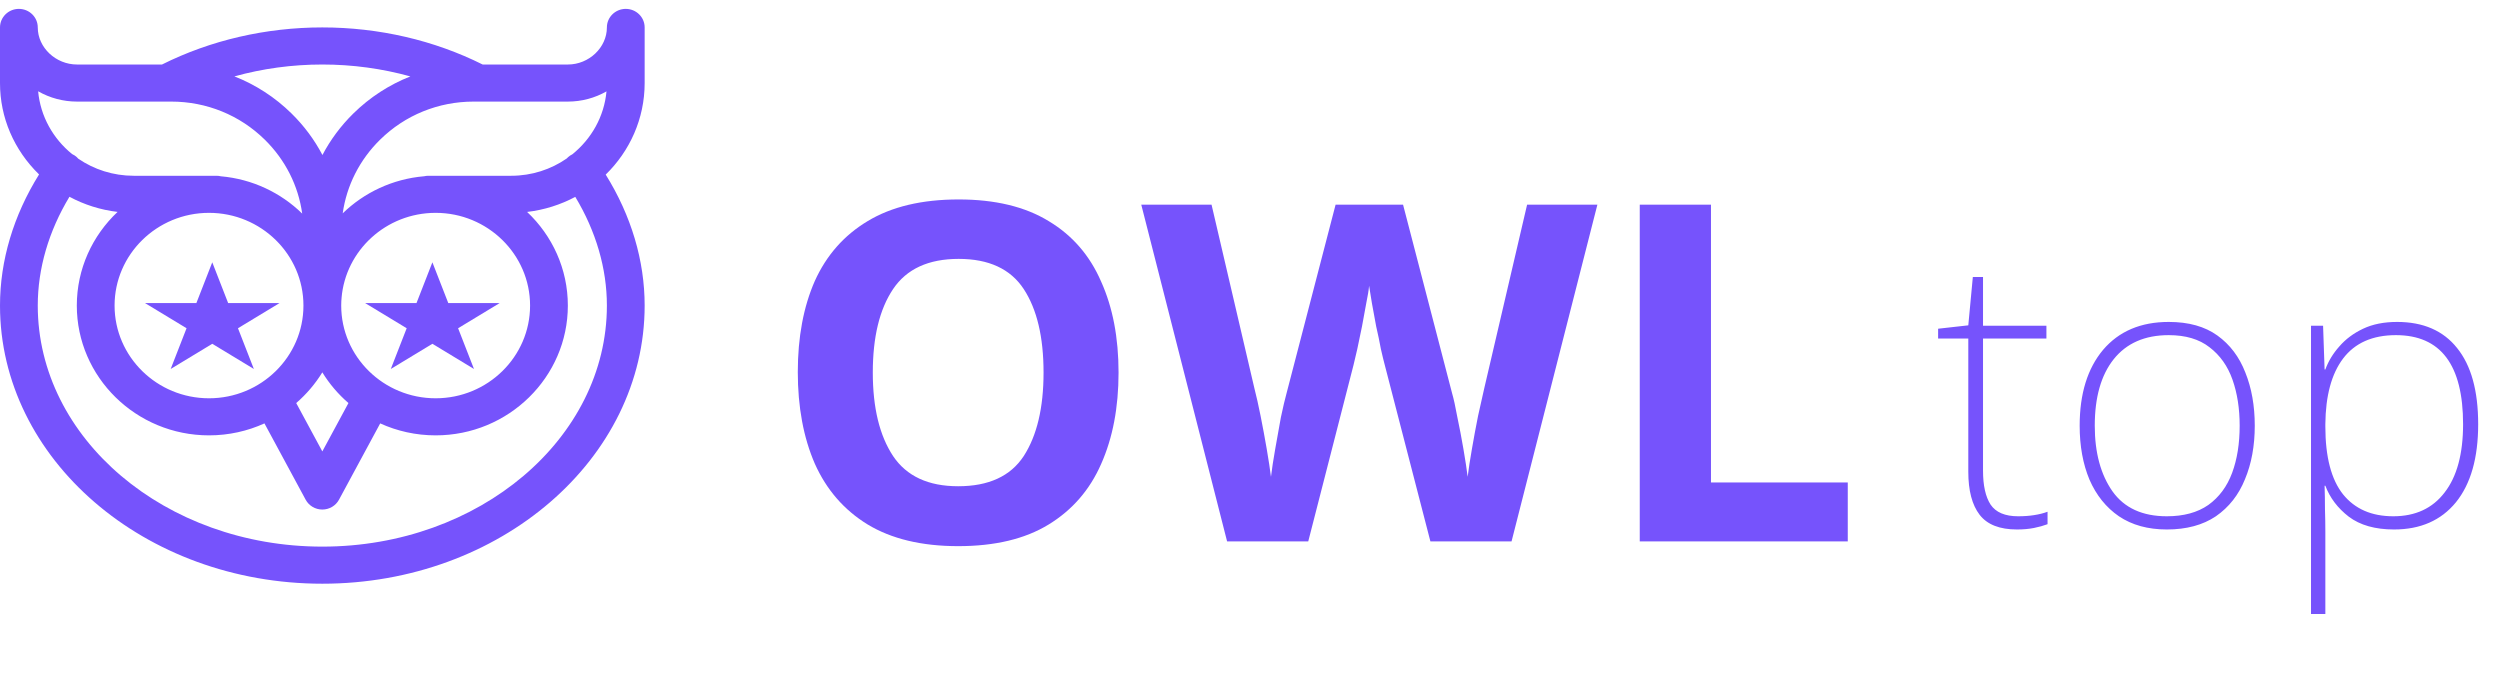
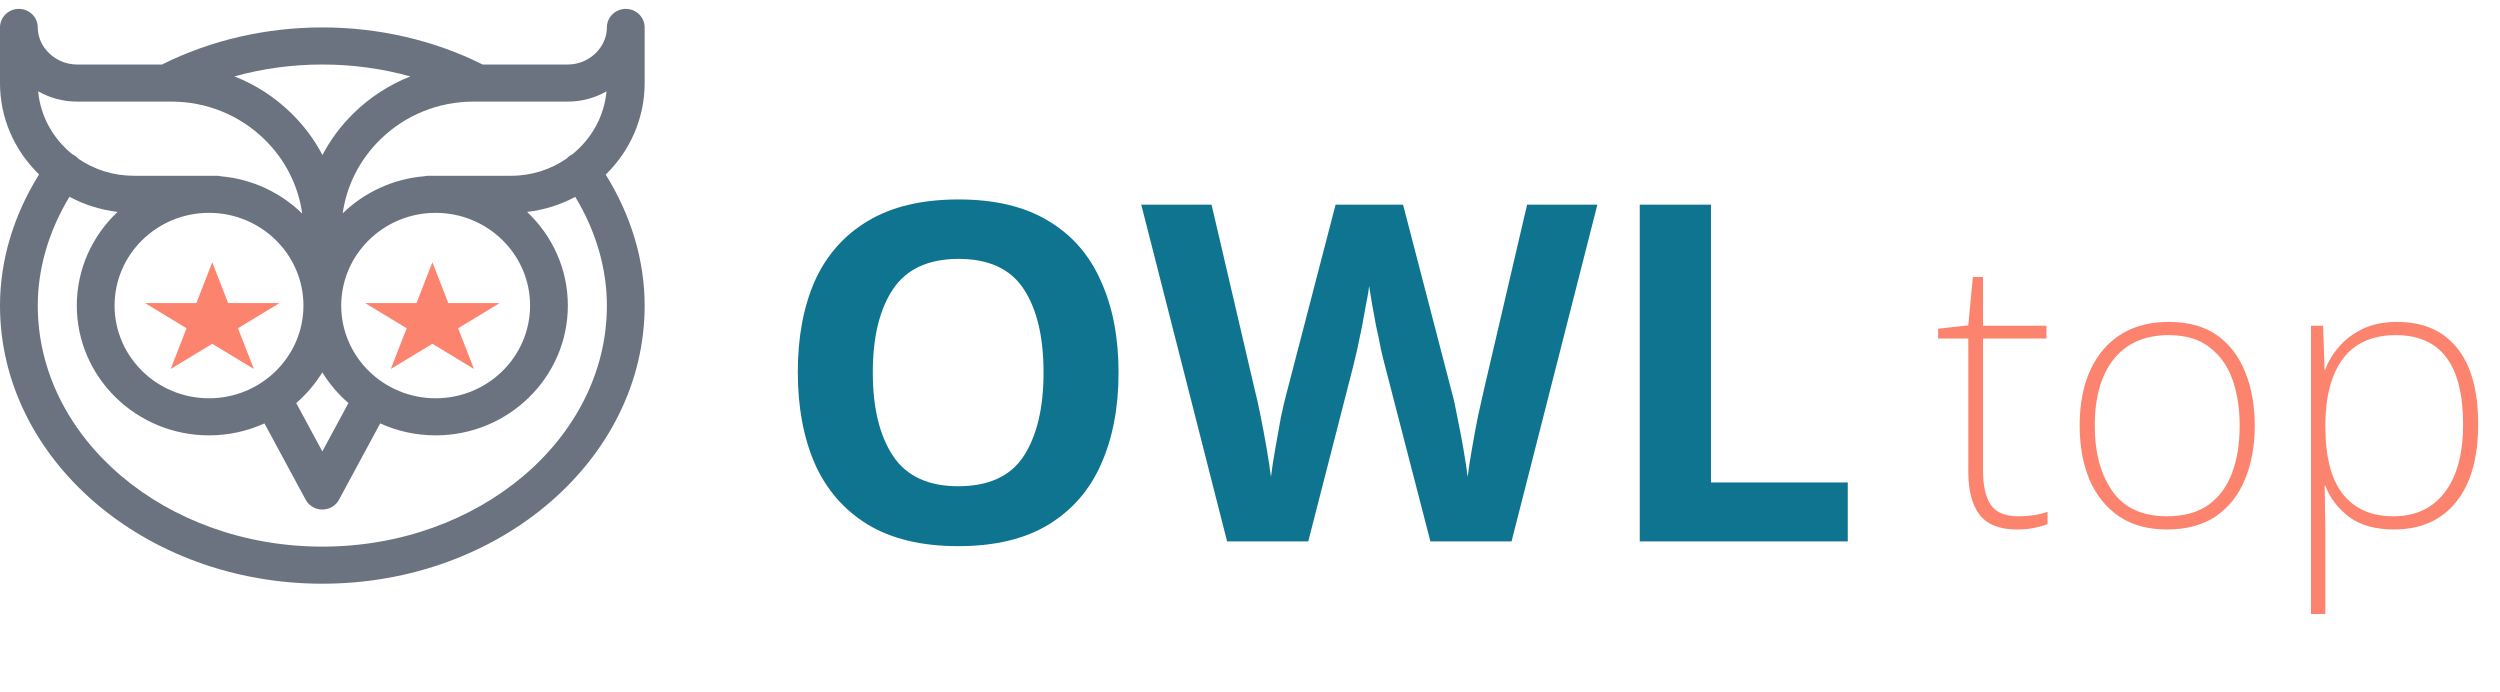
- <svg xmlns="http://www.w3.org/2000/svg" width="159" height="44" viewBox="0 0 159 44" fill="none">
-   <path d="M71.14 23.695C71.14 25.915 70.77 27.855 70.03 29.515C69.31 31.155 68.2 32.435 66.7 33.355C65.2 34.275 63.28 34.735 60.94 34.735C58.62 34.735 56.7 34.275 55.18 33.355C53.68 32.435 52.56 31.145 51.82 29.485C51.1 27.825 50.74 25.885 50.74 23.665C50.74 21.445 51.1 19.515 51.82 17.875C52.56 16.235 53.68 14.965 55.18 14.065C56.7 13.145 58.63 12.685 60.97 12.685C63.29 12.685 65.2 13.145 66.7 14.065C68.2 14.965 69.31 16.245 70.03 17.905C70.77 19.545 71.14 21.475 71.14 23.695ZM55.51 23.695C55.51 25.935 55.94 27.705 56.8 29.005C57.66 30.285 59.04 30.925 60.94 30.925C62.88 30.925 64.27 30.285 65.11 29.005C65.95 27.705 66.37 25.935 66.37 23.695C66.37 21.435 65.95 19.665 65.11 18.385C64.27 17.105 62.89 16.465 60.97 16.465C59.05 16.465 57.66 17.105 56.8 18.385C55.94 19.665 55.51 21.435 55.51 23.695ZM101.594 13.015L96.134 34.435H90.974L88.064 23.185C88.004 22.965 87.924 22.635 87.824 22.195C87.744 21.755 87.644 21.275 87.524 20.755C87.424 20.235 87.334 19.745 87.254 19.285C87.174 18.805 87.114 18.435 87.074 18.175C87.054 18.435 86.994 18.805 86.894 19.285C86.814 19.745 86.724 20.235 86.624 20.755C86.524 21.255 86.424 21.735 86.324 22.195C86.224 22.635 86.144 22.975 86.084 23.215L83.204 34.435H78.044L72.584 13.015H77.054L79.784 24.715C79.904 25.175 80.034 25.755 80.174 26.455C80.314 27.155 80.444 27.855 80.564 28.555C80.684 29.255 80.774 29.845 80.834 30.325C80.894 29.825 80.984 29.235 81.104 28.555C81.224 27.855 81.344 27.185 81.464 26.545C81.604 25.885 81.724 25.375 81.824 25.015L84.944 13.015H89.234L92.354 25.015C92.454 25.355 92.564 25.855 92.684 26.515C92.824 27.175 92.954 27.855 93.074 28.555C93.194 29.255 93.284 29.845 93.344 30.325C93.404 29.825 93.494 29.235 93.614 28.555C93.734 27.855 93.864 27.155 94.004 26.455C94.164 25.755 94.294 25.175 94.394 24.715L97.124 13.015H101.594ZM104.288 34.435V13.015H108.818V30.685H117.518V34.435H104.288Z" fill="#7653FC" />
-   <path d="M128.352 32.835C128.72 32.835 129.056 32.811 129.36 32.763C129.68 32.715 129.968 32.643 130.224 32.547V33.339C129.968 33.435 129.68 33.515 129.36 33.579C129.04 33.643 128.68 33.675 128.28 33.675C127.176 33.675 126.384 33.363 125.904 32.739C125.424 32.115 125.184 31.203 125.184 30.003V21.531H123.264V20.907L125.184 20.691L125.472 17.619H126.12V20.715H130.152V21.531H126.12V29.931C126.12 30.875 126.28 31.595 126.6 32.091C126.936 32.587 127.52 32.835 128.352 32.835ZM143.403 27.075C143.403 28.355 143.195 29.491 142.779 30.483C142.379 31.475 141.763 32.259 140.931 32.835C140.099 33.395 139.059 33.675 137.811 33.675C136.611 33.675 135.595 33.395 134.763 32.835C133.947 32.275 133.323 31.499 132.891 30.507C132.475 29.515 132.267 28.371 132.267 27.075C132.267 25.043 132.763 23.435 133.755 22.251C134.763 21.067 136.155 20.475 137.931 20.475C139.195 20.475 140.227 20.763 141.027 21.339C141.827 21.915 142.419 22.699 142.803 23.691C143.203 24.683 143.403 25.811 143.403 27.075ZM133.227 27.075C133.227 28.787 133.603 30.179 134.355 31.251C135.107 32.307 136.259 32.835 137.811 32.835C138.883 32.835 139.763 32.595 140.451 32.115C141.139 31.619 141.643 30.939 141.963 30.075C142.283 29.211 142.443 28.211 142.443 27.075C142.443 25.987 142.291 25.011 141.987 24.147C141.683 23.283 141.195 22.595 140.523 22.083C139.867 21.571 139.003 21.315 137.931 21.315C136.411 21.315 135.243 21.827 134.427 22.851C133.627 23.859 133.227 25.267 133.227 27.075ZM152.452 20.475C154.116 20.475 155.388 21.027 156.268 22.131C157.164 23.235 157.612 24.851 157.612 26.979C157.612 29.123 157.14 30.779 156.196 31.947C155.252 33.099 153.94 33.675 152.26 33.675C151.06 33.675 150.1 33.403 149.38 32.859C148.676 32.315 148.18 31.659 147.892 30.891H147.844C147.86 31.371 147.868 31.867 147.868 32.379C147.884 32.875 147.892 33.355 147.892 33.819V39.051H146.98V20.715H147.748L147.844 23.499H147.892C148.084 22.971 148.38 22.483 148.78 22.035C149.18 21.571 149.684 21.195 150.292 20.907C150.9 20.619 151.62 20.475 152.452 20.475ZM152.38 21.315C150.892 21.315 149.772 21.811 149.02 22.803C148.284 23.779 147.908 25.171 147.892 26.979V27.123C147.892 29.059 148.268 30.499 149.02 31.443C149.772 32.371 150.836 32.835 152.212 32.835C153.62 32.835 154.708 32.331 155.476 31.323C156.26 30.315 156.652 28.867 156.652 26.979C156.652 23.203 155.228 21.315 152.38 21.315Z" fill="#7653FC" />
-   <path d="M41 1.744C41 1.093 40.462 0.565 39.799 0.565C39.136 0.565 38.598 1.093 38.598 1.744C38.598 3.023 37.461 4.103 36.115 4.103H30.697C27.608 2.559 24.089 1.744 20.5 1.744C16.911 1.744 13.392 2.559 10.303 4.103H4.899C3.546 4.103 2.402 3.023 2.402 1.744C2.402 1.093 1.865 0.565 1.201 0.565C0.538 0.565 0 1.093 0 1.744V5.282C0 7.47 0.882 9.532 2.484 11.094C0.856 13.706 0 16.569 0 19.434C0 29.188 9.196 37.124 20.5 37.124C31.804 37.124 41 29.188 41 19.434C41 16.573 40.146 13.714 38.523 11.105C40.053 9.611 41 7.552 41 5.282V1.744ZM20.5 4.103C22.414 4.103 24.302 4.361 26.099 4.86C24.758 5.388 23.526 6.183 22.474 7.217C21.672 8.005 21.013 8.896 20.507 9.858C20.002 8.896 19.343 8.005 18.541 7.217C17.487 6.181 16.253 5.386 14.909 4.858C16.704 4.36 18.59 4.103 20.5 4.103ZM20.5 23.682C20.949 24.414 21.511 25.072 22.161 25.634L20.5 28.71L18.839 25.634C19.489 25.072 20.051 24.414 20.5 23.682ZM13.293 25.331C9.981 25.331 7.287 22.686 7.287 19.434C7.287 16.183 9.981 13.537 13.293 13.537C16.605 13.537 19.299 16.183 19.299 19.434C19.299 22.686 16.605 25.331 13.293 25.331ZM21.701 19.434C21.701 19.34 21.704 19.247 21.708 19.154C21.717 19.098 21.723 19.041 21.722 18.982V18.96C21.97 15.929 24.558 13.537 27.707 13.537C31.019 13.537 33.713 16.183 33.713 19.434C33.713 22.686 31.019 25.331 27.707 25.331C24.395 25.331 21.701 22.686 21.701 19.434ZM2.426 5.806C3.173 6.233 4.021 6.461 4.899 6.461H10.579H10.585H10.891C13.139 6.461 15.252 7.322 16.841 8.884C18.151 10.172 18.974 11.811 19.22 13.585C17.866 12.262 16.057 11.388 14.046 11.212C13.956 11.191 13.863 11.179 13.766 11.179H8.503C7.191 11.179 5.975 10.775 4.978 10.092C4.914 10.019 4.841 9.952 4.757 9.894C4.701 9.856 4.642 9.824 4.582 9.796C3.38 8.82 2.572 7.403 2.426 5.806ZM38.598 19.434C38.598 27.888 30.479 34.765 20.5 34.765C10.521 34.765 2.402 27.888 2.402 19.434C2.402 17.075 3.096 14.703 4.417 12.514C5.363 13.023 6.398 13.35 7.478 13.477C5.881 14.981 4.885 17.095 4.885 19.434C4.885 23.986 8.657 27.689 13.293 27.689C14.551 27.689 15.746 27.416 16.819 26.928L19.439 31.78C19.647 32.166 20.055 32.407 20.5 32.407C20.945 32.407 21.353 32.166 21.561 31.78L24.181 26.928C25.254 27.416 26.449 27.689 27.707 27.689C32.343 27.689 36.115 23.986 36.115 19.434C36.115 17.096 35.12 14.982 33.524 13.479C34.623 13.351 35.658 13.018 36.588 12.521C37.906 14.709 38.598 17.078 38.598 19.434ZM36.399 9.815C36.347 9.841 36.297 9.868 36.249 9.901C36.171 9.954 36.103 10.015 36.042 10.081C35.046 10.771 33.827 11.179 32.512 11.179H27.248C27.155 11.179 27.064 11.19 26.976 11.21C24.965 11.381 23.154 12.25 21.796 13.569C22.045 11.801 22.867 10.168 24.174 8.884C25.762 7.322 27.876 6.461 30.124 6.461H30.396C30.398 6.461 30.401 6.462 30.404 6.462C30.406 6.462 30.408 6.461 30.411 6.461H36.115C36.989 6.461 37.831 6.235 38.573 5.812C38.425 7.418 37.61 8.839 36.399 9.815Z" fill="#7653FC" />
-   <path d="M13.5 16.683L14.51 19.274H17.78L15.135 20.876L16.145 23.467L13.5 21.865L10.855 23.467L11.865 20.876L9.22 19.274H12.49L13.5 16.683Z" fill="#7653FC" />
-   <path d="M27.5 16.683L28.51 19.274H31.78L29.135 20.876L30.145 23.467L27.5 21.865L24.855 23.467L25.865 20.876L23.22 19.274H26.49L27.5 16.683Z" fill="#7653FC" />
+ <svg xmlns="http://www.w3.org/2000/svg" width="159" height="44" viewBox="0 0 159 44" fill="#0E7490">
+   <path d="M71.14 23.695C71.14 25.915 70.77 27.855 70.03 29.515C69.31 31.155 68.2 32.435 66.7 33.355C65.2 34.275 63.28 34.735 60.94 34.735C58.62 34.735 56.7 34.275 55.18 33.355C53.68 32.435 52.56 31.145 51.82 29.485C51.1 27.825 50.74 25.885 50.74 23.665C50.74 21.445 51.1 19.515 51.82 17.875C52.56 16.235 53.68 14.965 55.18 14.065C56.7 13.145 58.63 12.685 60.97 12.685C63.29 12.685 65.2 13.145 66.7 14.065C68.2 14.965 69.31 16.245 70.03 17.905C70.77 19.545 71.14 21.475 71.14 23.695ZM55.51 23.695C55.51 25.935 55.94 27.705 56.8 29.005C57.66 30.285 59.04 30.925 60.94 30.925C62.88 30.925 64.27 30.285 65.11 29.005C65.95 27.705 66.37 25.935 66.37 23.695C66.37 21.435 65.95 19.665 65.11 18.385C64.27 17.105 62.89 16.465 60.97 16.465C59.05 16.465 57.66 17.105 56.8 18.385C55.94 19.665 55.51 21.435 55.51 23.695ZM101.594 13.015L96.134 34.435H90.974L88.064 23.185C88.004 22.965 87.924 22.635 87.824 22.195C87.744 21.755 87.644 21.275 87.524 20.755C87.424 20.235 87.334 19.745 87.254 19.285C87.174 18.805 87.114 18.435 87.074 18.175C87.054 18.435 86.994 18.805 86.894 19.285C86.814 19.745 86.724 20.235 86.624 20.755C86.524 21.255 86.424 21.735 86.324 22.195C86.224 22.635 86.144 22.975 86.084 23.215L83.204 34.435H78.044L72.584 13.015H77.054L79.784 24.715C79.904 25.175 80.034 25.755 80.174 26.455C80.314 27.155 80.444 27.855 80.564 28.555C80.684 29.255 80.774 29.845 80.834 30.325C80.894 29.825 80.984 29.235 81.104 28.555C81.224 27.855 81.344 27.185 81.464 26.545C81.604 25.885 81.724 25.375 81.824 25.015L84.944 13.015H89.234L92.354 25.015C92.454 25.355 92.564 25.855 92.684 26.515C92.824 27.175 92.954 27.855 93.074 28.555C93.194 29.255 93.284 29.845 93.344 30.325C93.404 29.825 93.494 29.235 93.614 28.555C93.734 27.855 93.864 27.155 94.004 26.455C94.164 25.755 94.294 25.175 94.394 24.715L97.124 13.015H101.594ZM104.288 34.435V13.015H108.818V30.685H117.518V34.435H104.288Z" />
+   <path d="M128.352 32.835C128.72 32.835 129.056 32.811 129.36 32.763C129.68 32.715 129.968 32.643 130.224 32.547V33.339C129.968 33.435 129.68 33.515 129.36 33.579C129.04 33.643 128.68 33.675 128.28 33.675C127.176 33.675 126.384 33.363 125.904 32.739C125.424 32.115 125.184 31.203 125.184 30.003V21.531H123.264V20.907L125.184 20.691L125.472 17.619H126.12V20.715H130.152V21.531H126.12V29.931C126.12 30.875 126.28 31.595 126.6 32.091C126.936 32.587 127.52 32.835 128.352 32.835ZM143.403 27.075C143.403 28.355 143.195 29.491 142.779 30.483C142.379 31.475 141.763 32.259 140.931 32.835C140.099 33.395 139.059 33.675 137.811 33.675C136.611 33.675 135.595 33.395 134.763 32.835C133.947 32.275 133.323 31.499 132.891 30.507C132.475 29.515 132.267 28.371 132.267 27.075C132.267 25.043 132.763 23.435 133.755 22.251C134.763 21.067 136.155 20.475 137.931 20.475C139.195 20.475 140.227 20.763 141.027 21.339C141.827 21.915 142.419 22.699 142.803 23.691C143.203 24.683 143.403 25.811 143.403 27.075ZM133.227 27.075C133.227 28.787 133.603 30.179 134.355 31.251C135.107 32.307 136.259 32.835 137.811 32.835C138.883 32.835 139.763 32.595 140.451 32.115C141.139 31.619 141.643 30.939 141.963 30.075C142.283 29.211 142.443 28.211 142.443 27.075C142.443 25.987 142.291 25.011 141.987 24.147C141.683 23.283 141.195 22.595 140.523 22.083C139.867 21.571 139.003 21.315 137.931 21.315C136.411 21.315 135.243 21.827 134.427 22.851C133.627 23.859 133.227 25.267 133.227 27.075ZM152.452 20.475C154.116 20.475 155.388 21.027 156.268 22.131C157.164 23.235 157.612 24.851 157.612 26.979C157.612 29.123 157.14 30.779 156.196 31.947C155.252 33.099 153.94 33.675 152.26 33.675C151.06 33.675 150.1 33.403 149.38 32.859C148.676 32.315 148.18 31.659 147.892 30.891H147.844C147.86 31.371 147.868 31.867 147.868 32.379C147.884 32.875 147.892 33.355 147.892 33.819V39.051H146.98V20.715H147.748L147.844 23.499H147.892C148.084 22.971 148.38 22.483 148.78 22.035C149.18 21.571 149.684 21.195 150.292 20.907C150.9 20.619 151.62 20.475 152.452 20.475ZM152.38 21.315C150.892 21.315 149.772 21.811 149.02 22.803C148.284 23.779 147.908 25.171 147.892 26.979V27.123C147.892 29.059 148.268 30.499 149.02 31.443C149.772 32.371 150.836 32.835 152.212 32.835C153.62 32.835 154.708 32.331 155.476 31.323C156.26 30.315 156.652 28.867 156.652 26.979C156.652 23.203 155.228 21.315 152.38 21.315Z" fill="#FC836D" />
+   <path d="M41 1.744C41 1.093 40.462 0.565 39.799 0.565C39.136 0.565 38.598 1.093 38.598 1.744C38.598 3.023 37.461 4.103 36.115 4.103H30.697C27.608 2.559 24.089 1.744 20.5 1.744C16.911 1.744 13.392 2.559 10.303 4.103H4.899C3.546 4.103 2.402 3.023 2.402 1.744C2.402 1.093 1.865 0.565 1.201 0.565C0.538 0.565 0 1.093 0 1.744V5.282C0 7.47 0.882 9.532 2.484 11.094C0.856 13.706 0 16.569 0 19.434C0 29.188 9.196 37.124 20.5 37.124C31.804 37.124 41 29.188 41 19.434C41 16.573 40.146 13.714 38.523 11.105C40.053 9.611 41 7.552 41 5.282V1.744ZM20.5 4.103C22.414 4.103 24.302 4.361 26.099 4.86C24.758 5.388 23.526 6.183 22.474 7.217C21.672 8.005 21.013 8.896 20.507 9.858C20.002 8.896 19.343 8.005 18.541 7.217C17.487 6.181 16.253 5.386 14.909 4.858C16.704 4.36 18.59 4.103 20.5 4.103ZM20.5 23.682C20.949 24.414 21.511 25.072 22.161 25.634L20.5 28.71L18.839 25.634C19.489 25.072 20.051 24.414 20.5 23.682ZM13.293 25.331C9.981 25.331 7.287 22.686 7.287 19.434C7.287 16.183 9.981 13.537 13.293 13.537C16.605 13.537 19.299 16.183 19.299 19.434C19.299 22.686 16.605 25.331 13.293 25.331ZM21.701 19.434C21.701 19.34 21.704 19.247 21.708 19.154C21.717 19.098 21.723 19.041 21.722 18.982V18.96C21.97 15.929 24.558 13.537 27.707 13.537C31.019 13.537 33.713 16.183 33.713 19.434C33.713 22.686 31.019 25.331 27.707 25.331C24.395 25.331 21.701 22.686 21.701 19.434ZM2.426 5.806C3.173 6.233 4.021 6.461 4.899 6.461H10.579H10.585H10.891C13.139 6.461 15.252 7.322 16.841 8.884C18.151 10.172 18.974 11.811 19.22 13.585C17.866 12.262 16.057 11.388 14.046 11.212C13.956 11.191 13.863 11.179 13.766 11.179H8.503C7.191 11.179 5.975 10.775 4.978 10.092C4.914 10.019 4.841 9.952 4.757 9.894C4.701 9.856 4.642 9.824 4.582 9.796C3.38 8.82 2.572 7.403 2.426 5.806ZM38.598 19.434C38.598 27.888 30.479 34.765 20.5 34.765C10.521 34.765 2.402 27.888 2.402 19.434C2.402 17.075 3.096 14.703 4.417 12.514C5.363 13.023 6.398 13.35 7.478 13.477C5.881 14.981 4.885 17.095 4.885 19.434C4.885 23.986 8.657 27.689 13.293 27.689C14.551 27.689 15.746 27.416 16.819 26.928L19.439 31.78C19.647 32.166 20.055 32.407 20.5 32.407C20.945 32.407 21.353 32.166 21.561 31.78L24.181 26.928C25.254 27.416 26.449 27.689 27.707 27.689C32.343 27.689 36.115 23.986 36.115 19.434C36.115 17.096 35.12 14.982 33.524 13.479C34.623 13.351 35.658 13.018 36.588 12.521C37.906 14.709 38.598 17.078 38.598 19.434ZM36.399 9.815C36.347 9.841 36.297 9.868 36.249 9.901C36.171 9.954 36.103 10.015 36.042 10.081C35.046 10.771 33.827 11.179 32.512 11.179H27.248C27.155 11.179 27.064 11.19 26.976 11.21C24.965 11.381 23.154 12.25 21.796 13.569C22.045 11.801 22.867 10.168 24.174 8.884C25.762 7.322 27.876 6.461 30.124 6.461H30.396C30.398 6.461 30.401 6.462 30.404 6.462C30.406 6.462 30.408 6.461 30.411 6.461H36.115C36.989 6.461 37.831 6.235 38.573 5.812C38.425 7.418 37.61 8.839 36.399 9.815Z" fill="#6b7280" />
+   <path d="M13.5 16.683L14.51 19.274H17.78L15.135 20.876L16.145 23.467L13.5 21.865L10.855 23.467L11.865 20.876L9.22 19.274H12.49L13.5 16.683Z" fill="#FC836D" />
+   <path d="M27.5 16.683L28.51 19.274H31.78L29.135 20.876L30.145 23.467L27.5 21.865L24.855 23.467L25.865 20.876L23.22 19.274H26.49L27.5 16.683Z" fill="#FC836D" />
</svg>
